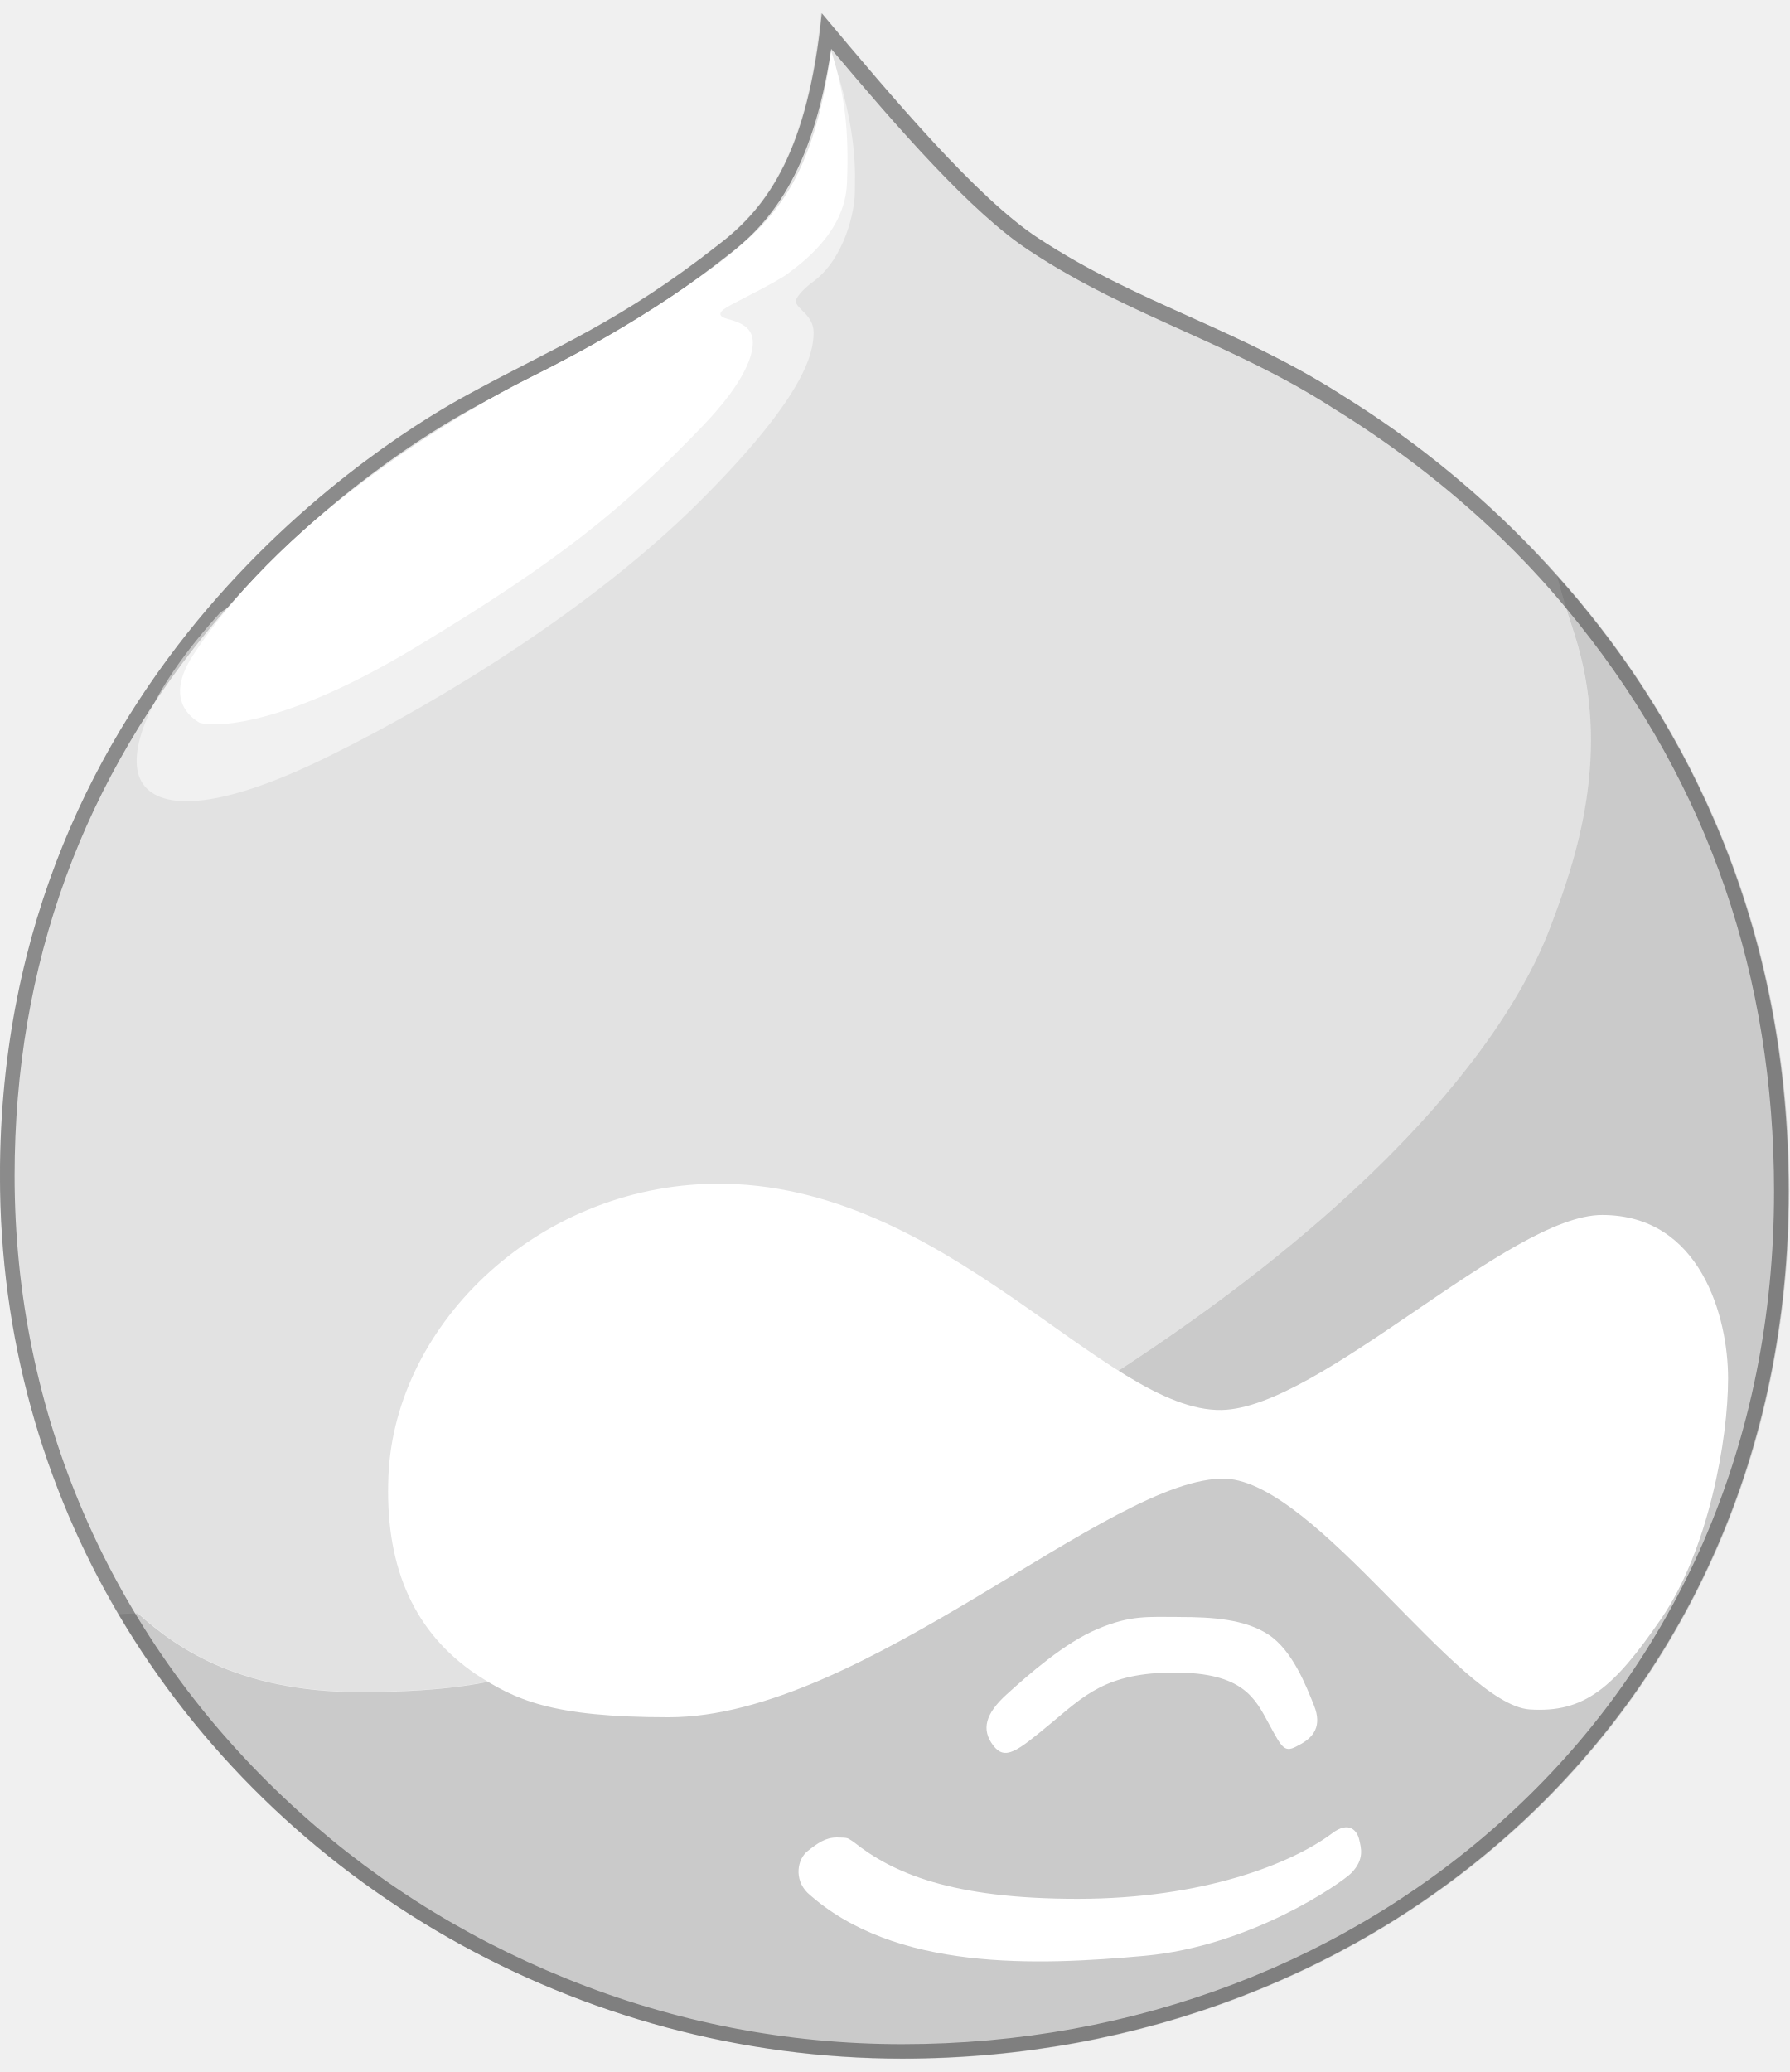
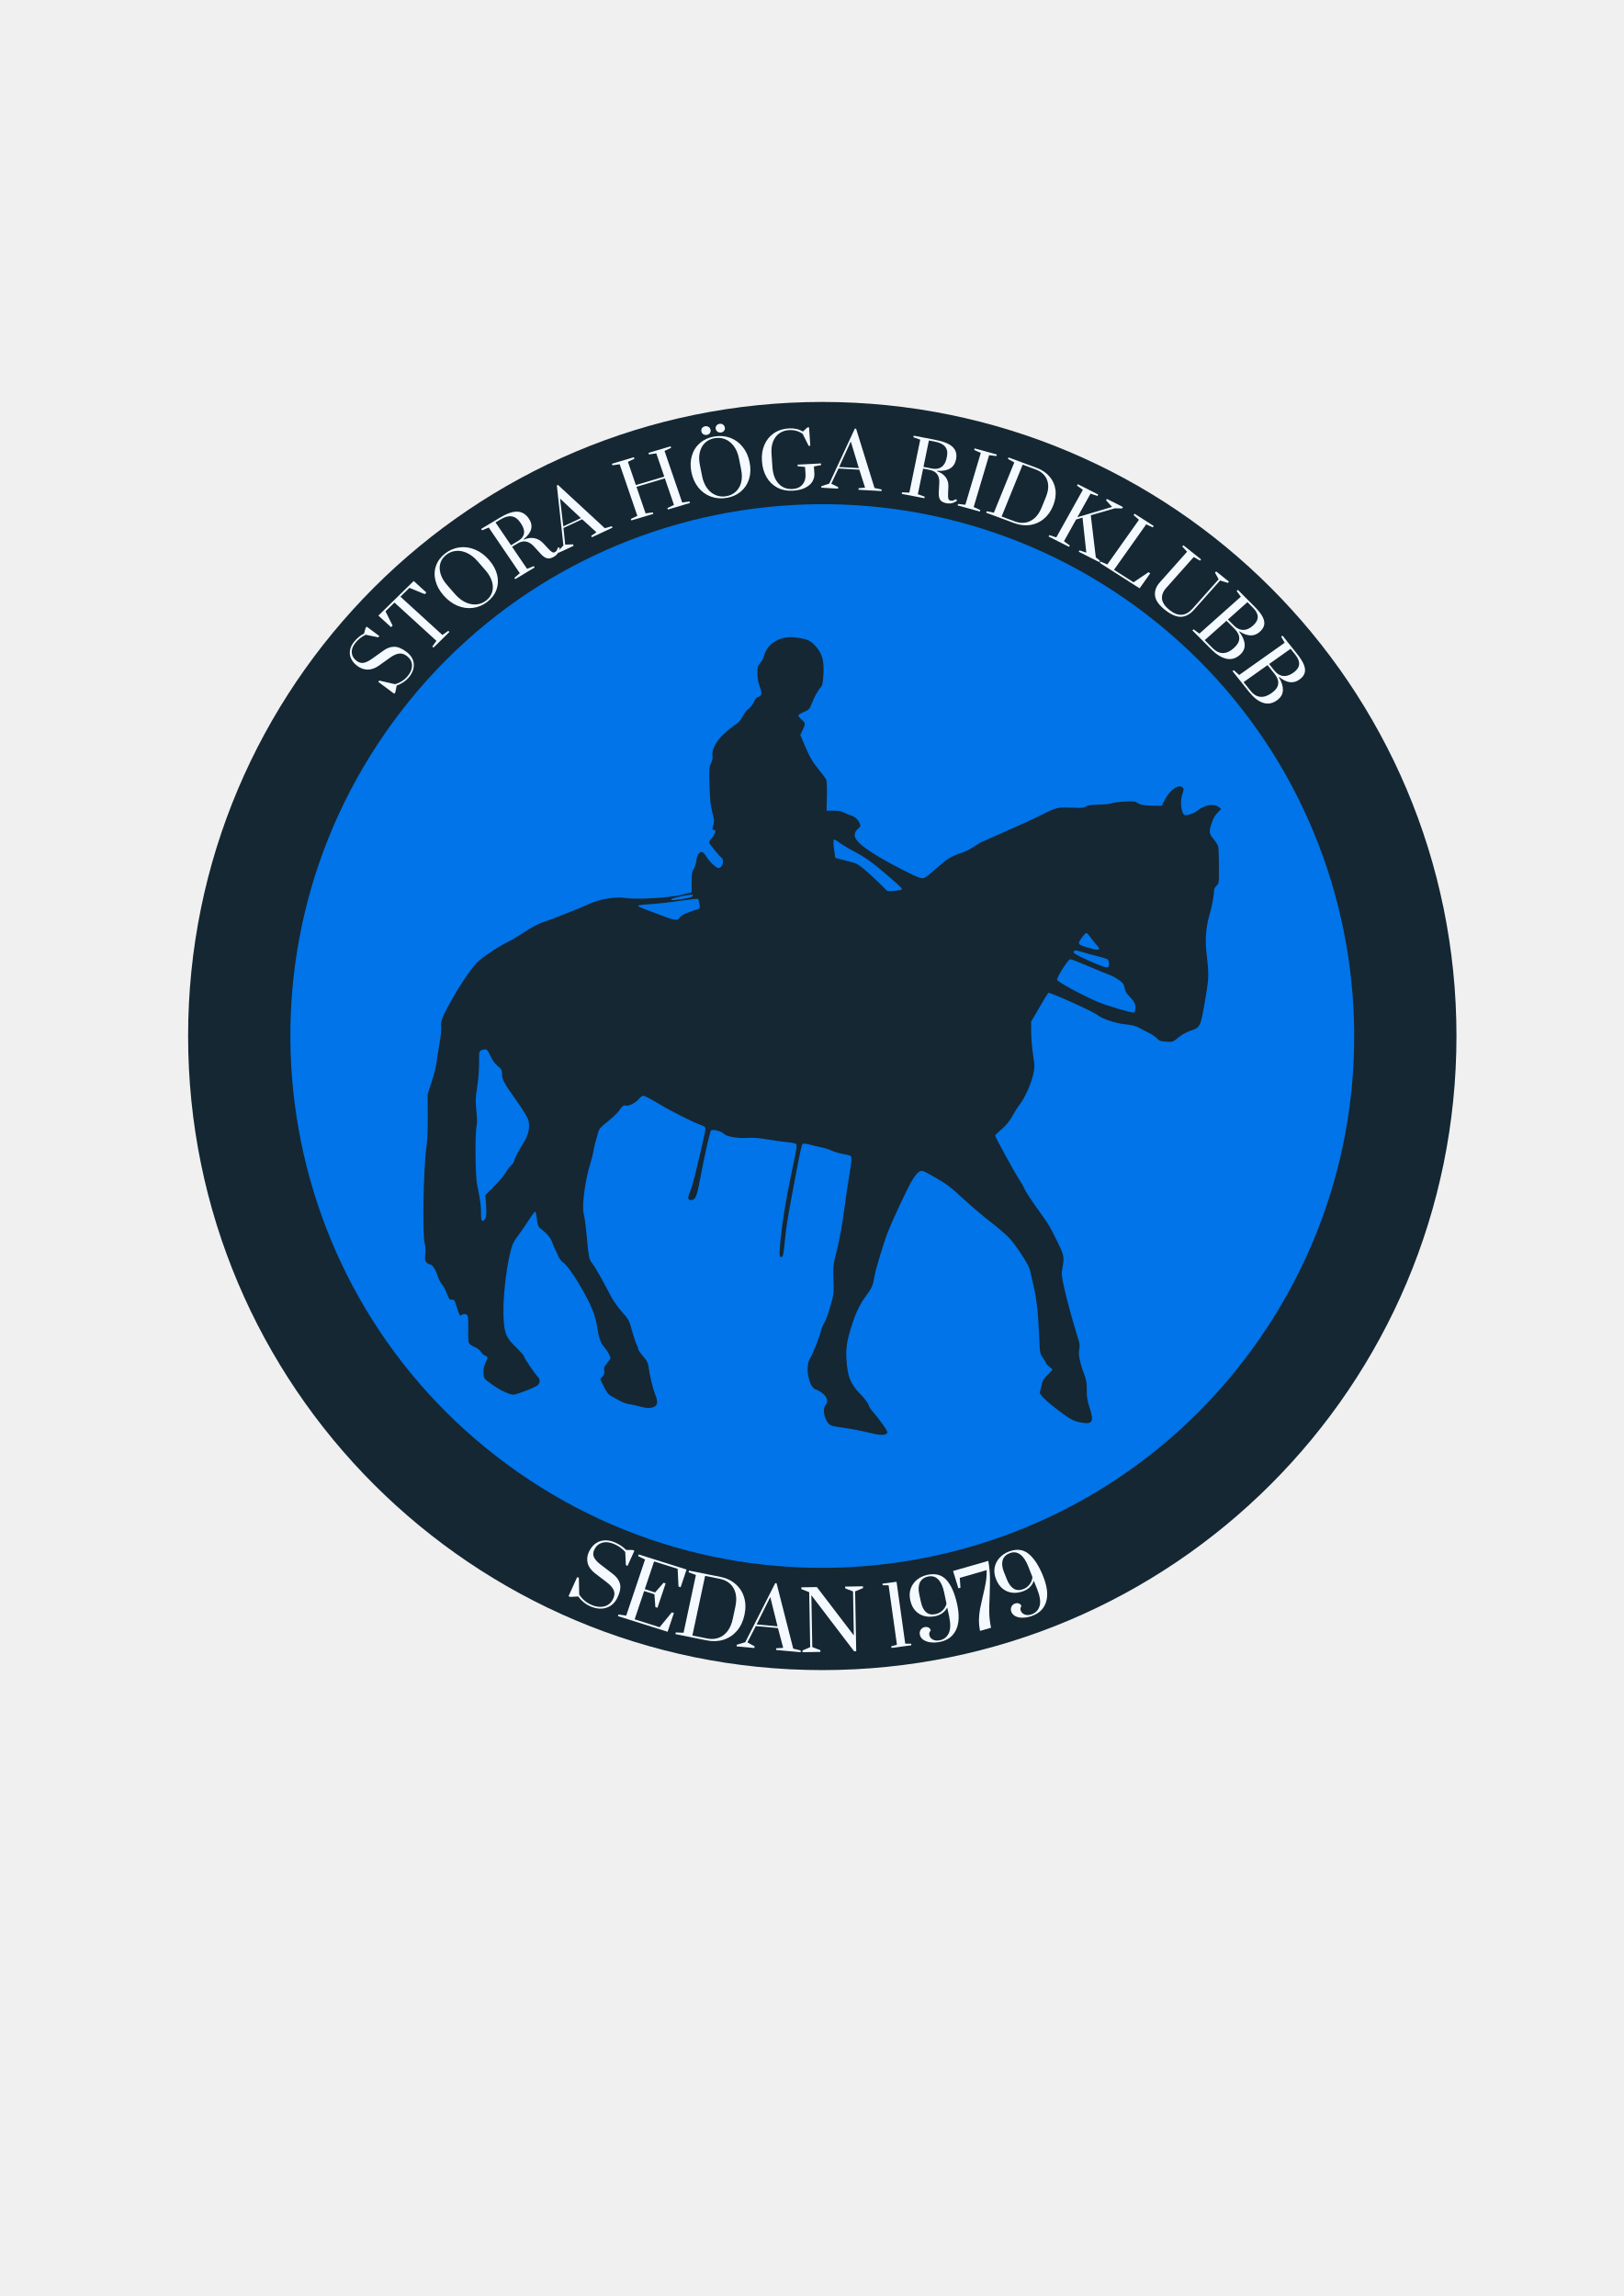
- <svg xmlns="http://www.w3.org/2000/svg" width="57" height="66" viewBox="471.5 467 57 66" enable-background="new 471.5 467 57 66">
-   <path opacity=".2" fill="#303030" d="M528.5 504.965c0 16.634-13.123 27.615-28.24 27.615-10.29 0-19.894-5.523-24.978-14.167l.605-.027c1.313 1.192 3.39 2.58 7.404 2.515 4.77-.064 5.645-.875 9.855-2.756 22.716-10.17 26.925-19.457 27.736-21.59s2.013-5.587.756-9.415c-.242-.737-.42-1.333-.54-1.808-3.018-3.372-6.017-5.225-6.92-5.784-.14-.093-.29-.177-.43-.26l.44.26c2.01 1.247 14.314 8.782 14.314 25.417z" />
-   <path fill="#fff" d="M509.09 518.507c1.006 0 2.077.065 2.83.568.756.503 1.193 1.63 1.445 2.263.25.634 0 1.006-.503 1.258-.438.25-.503.12-.94-.69-.44-.81-.82-1.63-3.01-1.63s-2.887.755-3.948 1.63c-1.062.876-1.443 1.193-1.825.69s-.253-1.006.437-1.63 1.825-1.63 2.888-2.077c1.06-.45 1.62-.383 2.625-.383zm-10.413 7.152c1.257 1.005 3.14 1.825 7.153 1.825 4.015 0 6.836-1.137 8.094-2.077.568-.438.82-.065.875.187.056.25.186.624-.252 1.07-.316.317-3.194 2.33-6.594 2.636-3.4.31-7.964.504-10.73-2.01-.438-.44-.316-1.07 0-1.323.317-.25.568-.438.94-.438.374.008.317.008.513.13z" />
-   <path opacity=".2" fill="#aaa" d="M520.89 496.545c-.81 2.133-5.02 11.42-27.735 21.59-4.21 1.88-5.085 2.69-9.854 2.756-4.013.066-6.09-1.32-7.403-2.514l-.605.028h-.01c-2.393-4.042-3.78-8.783-3.78-13.952 0-7.852 2.97-13.654 6.287-17.687.11-.13.213-.26.325-.382 2.683-3.148 5.55-5.17 7.218-6.203.038-.028.075-.047.112-.065.42-.25.754-.447.987-.568 2.757-1.51 4.77-2.263 7.963-4.77.12-.092.242-.186.354-.288l.008-.01c.875-.754 1.64-1.76 2.18-3.4v-.008c.325-.97.567-2.16.716-3.65l.02.018c2.253 2.69 4.954 5.886 6.89 7.144.69.447 1.38.848 2.068 1.202l.3.15c2.243 1.126 4.507 1.945 6.807 3.333l.428.26c.903.56 3.902 2.412 6.92 5.784.12.475.298 1.07.54 1.807 1.274 3.837.073 7.292-.737 9.425z" />
-   <path opacity=".5" fill="#333" d="M514.176 479.538c-3.26-2.077-6.464-2.887-9.603-4.955-1.938-1.267-4.64-4.47-6.893-7.162-.438 4.332-1.686 6.148-3.26 7.35-3.195 2.515-5.207 3.26-7.963 4.77-2.338 1.256-14.958 8.726-14.958 24.913 0 5.17 1.387 9.91 3.77 13.96 5.077 8.635 14.68 14.158 24.97 14.158 15.126 0 28.24-10.98 28.24-27.614 0-9.127-3.707-15.526-7.386-19.633-3.016-3.382-6.015-5.217-6.918-5.785zm7.627 7.34c4.117 5.15 6.213 11.23 6.213 18.077 0 3.968-.755 7.712-2.245 11.148-1.414 3.25-3.444 6.13-6.053 8.56-5.15 4.806-12.062 7.45-19.475 7.45-3.67 0-7.265-.698-10.692-2.086-3.372-1.36-6.398-3.297-9.016-5.774-5.532-5.225-8.57-12.257-8.57-19.8 0-6.716 2.18-12.695 6.483-17.753 3.288-3.865 6.836-6.007 8.196-6.743.67-.363 1.285-.69 1.89-.997 1.892-.97 3.68-1.89 6.14-3.818 1.312-.997 2.71-2.58 3.305-6.585 2.077 2.468 4.48 5.234 6.314 6.426 1.63 1.08 3.307 1.835 4.918 2.562 1.527.69 3.11 1.406 4.676 2.403l.056.037c4.62 2.84 7.06 5.896 7.86 6.892z" />
-   <path opacity=".5" fill="#fff" d="M497.98 468.678c.874 2.58.753 3.893.753 4.452 0 .56-.307 2.077-1.313 2.832-.438.317-.568.568-.568.624 0 .25.568.438.568 1.006 0 .69-.317 2.077-3.642 5.393-3.325 3.316-8.103 6.278-11.8 8.103-3.698 1.826-5.468 1.686-5.97.81s.185-2.83 2.514-5.392l9.667-6.278 9.164-6.398.503-2.44" />
-   <path fill="#fff" d="M497.98 468.613c-.57 4.145-1.826 5.393-3.512 6.715-2.83 2.133-5.588 3.446-6.212 3.763-1.63.82-7.535 4.08-10.608 8.784-.94 1.444 0 2.012.186 2.133.187.12 2.33.372 6.9-2.385 4.574-2.757 6.595-4.387 9.175-7.078 1.377-1.444 1.573-2.263 1.573-2.636 0-.438-.316-.624-.82-.754-.25-.065-.316-.187 0-.373.317-.186 1.622-.82 1.938-1.07.318-.25 1.827-1.257 1.882-2.887.065-1.63-.056-2.766-.503-4.21zm-14.112 45.628c.065-4.898 4.648-9.472 10.422-9.536 7.348-.065 12.424 7.283 16.13 7.208 3.14-.064 9.166-6.212 12.118-6.212 3.14 0 4.014 3.26 4.014 5.206 0 1.938-.623 5.458-2.133 7.656-1.51 2.198-2.44 3.008-4.2 2.888-2.264-.187-6.78-7.21-9.67-7.35-3.64-.12-11.547 7.6-17.75 7.6-3.763 0-4.9-.567-6.147-1.378-1.92-1.312-2.85-3.315-2.785-6.08z" />
+ <svg xmlns="http://www.w3.org/2000/svg" width="210mm" height="297mm" viewBox="0 0 210 297" version="1.1" id="svg7406">
+   <defs id="defs7403" />
+   <g id="layer1">
+     <circle style="fill:#142733;fill-opacity:1;stroke-width:0.4" id="circle4728" cx="106.35" cy="134.015" r="82.021" />
+     <path id="path1930" style="fill:#0074e8;stroke-width:0.336" d="M 50.882,93.325 A 68.792,68.792 0 0 1 147.04,78.548 68.792,68.792 0 0 1 161.817,174.705 68.792,68.792 0 0 1 65.66,189.483 68.792,68.792 0 0 1 50.882,93.325 Z" />
+     <g aria-label="STORA HÖGA RIDKLUBB" transform="matrix(0.9983088,-0.0091281,0.01962548,0.9438999,-2.074587,2.606887)" id="text4786" style="font-size:10.175px;font-family:Prata;-inkscape-font-specification:Prata;fill:#f4faff;stroke-width:0.265">
+       <path d="m 53.264,90.581 q -0.596,0.735 -1.592,1.106 l -0.205,0.947 -0.141,0.174 -2.031,-1.647 0.141,-0.174 2.021,0.512 q 0.998,-0.278 1.684,-1.123 0.564,-0.695 0.566,-1.441 3.13e-4,-0.76 -0.663,-1.298 -0.482,-0.391 -0.996,-0.323 -0.522,0.062 -1.22,0.583 l -1.404,1.036 q -0.739,0.54 -1.456,0.535 -0.725,-0.011 -1.325,-0.498 -0.545,-0.442 -0.791,-0.995 -0.247,-0.567 -0.137,-1.172 0.103,-0.611 0.57,-1.188 0.583,-0.719 1.29,-1.089 l 0.223,-0.776 0.141,-0.174 1.612,1.307 -0.141,0.174 -1.615,-0.367 q -0.765,0.362 -1.329,1.057 -0.558,0.688 -0.522,1.371 0.027,0.677 0.604,1.145 0.427,0.346 0.896,0.268 0.476,-0.086 1.06,-0.516 l 1.519,-1.113 q 0.731,-0.547 1.427,-0.532 0.694,-1.22e-4 1.556,0.698 0.877,0.711 0.933,1.66 0.062,0.941 -0.675,1.85 z" id="path8241" />
+       <path d="m 56.538,86.535 -0.152,-0.151 0.551,-0.772 -5.335,-5.299 -1.183,1.191 0.884,1.968 -0.208,0.209 -1.61,-1.599 4.668,-4.7 1.61,1.599 -0.215,0.217 -1.967,-0.878 -1.19,1.198 5.335,5.299 0.768,-0.557 0.152,0.151 z" id="path8243" />
+       <path d="m 63.633,80.331 q -0.867,0.691 -1.888,0.815 -1.02,0.123 -2.005,-0.328 -0.991,-0.46 -1.77,-1.438 -0.78,-0.979 -1,-2.039 -0.227,-1.068 0.122,-2.035 0.348,-0.967 1.216,-1.658 0.867,-0.691 1.888,-0.815 1.02,-0.123 2.011,0.336 0.984,0.452 1.764,1.431 0.78,0.979 1.006,2.047 0.22,1.06 -0.128,2.027 -0.348,0.967 -1.216,1.658 z m -0.146,-0.183 q 0.573,-0.456 0.786,-1.12 0.221,-0.67 0.027,-1.452 -0.2,-0.79 -0.828,-1.578 l -0.976,-1.226 q -0.628,-0.788 -1.347,-1.152 -0.725,-0.372 -1.428,-0.306 -0.695,0.059 -1.267,0.515 -0.581,0.463 -0.794,1.127 -0.213,0.664 -0.012,1.454 0.194,0.782 0.822,1.57 l 0.976,1.226 q 0.628,0.788 1.353,1.16 0.719,0.364 1.414,0.305 0.695,-0.059 1.275,-0.522 z" id="path8245" />
+       <path d="m 72.393,74.228 q -0.484,0.3 -0.871,0.216 -0.387,-0.084 -0.821,-0.592 l -0.882,-1.057 q -0.451,-0.535 -0.974,-0.665 -0.52,-0.145 -1.186,0.268 l -0.675,0.418 1.885,3.045 0.876,-0.363 0.112,0.182 -2.543,1.575 -0.112,-0.182 0.716,-0.622 -3.899,-6.298 -0.871,0.372 -0.118,-0.19 2.422,-1.5 q 1.41,-0.873 2.315,-0.823 0.905,0.05 1.462,0.95 0.921,1.488 -0.734,2.836 l 0.032,0.052 q 0.725,-0.317 1.359,-0.183 0.642,0.129 1.137,0.696 l 0.573,0.674 q 0.369,0.442 0.563,0.561 0.202,0.114 0.393,-0.004 0.13,-0.08 0.229,-0.249 0.094,-0.178 0.143,-0.388 l 0.243,0.065 q -0.074,0.441 -0.267,0.728 -0.193,0.287 -0.505,0.48 z m -4.57,-2.221 q 0.632,-0.391 0.742,-0.986 0.114,-0.609 -0.352,-1.362 L 68.1,69.478 Q 67.211,68.042 65.585,69.049 l -0.675,0.418 1.944,3.14 z" id="path8247" />
+       <path d="m 73.007,73.696 -0.092,-0.193 0.723,-0.798 -0.686,-8.235 0.147,-0.07 5.952,5.993 0.91,-0.267 0.092,0.193 -2.698,1.293 -0.092,-0.193 0.695,-0.48 -1.822,-1.801 -2.441,1.17 0.18,2.283 1.002,-0.029 0.092,0.193 z m 0.67,-3.616 2.303,-1.104 -2.649,-2.702 z" id="path8249" />
+       <path d="m 82.509,69.356 -0.062,-0.204 0.851,-0.418 -2.15,-7.088 -0.937,0.135 -0.065,-0.214 2.863,-0.868 0.065,0.214 -0.854,0.408 0.969,3.194 3.7,-1.122 -0.969,-3.194 -0.947,0.138 -0.065,-0.214 2.882,-0.874 0.065,0.214 -0.864,0.411 2.15,7.088 0.95,-0.129 0.062,0.204 -2.882,0.874 -0.062,-0.204 0.861,-0.421 -1.108,-3.651 -3.7,1.122 1.108,3.651 0.94,-0.126 0.062,0.204 z" id="path8251" />
+       <path d="m 94.912,66.388 q -1.094,0.185 -2.046,-0.201 -0.953,-0.386 -1.595,-1.258 -0.644,-0.882 -0.853,-2.116 -0.209,-1.234 0.112,-2.268 0.319,-1.045 1.092,-1.722 0.773,-0.678 1.866,-0.862 1.094,-0.185 2.046,0.201 0.953,0.386 1.597,1.268 0.643,0.872 0.851,2.106 0.209,1.234 -0.11,2.278 -0.32,1.034 -1.093,1.712 -0.773,0.678 -1.866,0.862 z m -0.039,-0.231 q 0.722,-0.122 1.23,-0.6 0.517,-0.48 0.726,-1.258 0.207,-0.788 0.039,-1.782 l -0.261,-1.545 q -0.168,-0.993 -0.621,-1.66 -0.455,-0.676 -1.101,-0.959 -0.636,-0.285 -1.359,-0.162 -0.732,0.124 -1.24,0.602 -0.507,0.478 -0.715,1.266 -0.209,0.778 -0.041,1.771 l 0.261,1.545 q 0.168,0.993 0.623,1.67 0.453,0.666 1.089,0.951 0.636,0.285 1.369,0.161 z m -2.353,-8.425 q -0.251,0.042 -0.46,-0.098 -0.199,-0.142 -0.242,-0.393 -0.042,-0.251 0.099,-0.45 0.152,-0.201 0.403,-0.243 0.251,-0.042 0.45,0.099 0.199,0.142 0.242,0.393 0.042,0.251 -0.099,0.45 -0.142,0.199 -0.393,0.242 z m 1.866,-0.315 q -0.251,0.042 -0.46,-0.098 -0.199,-0.142 -0.242,-0.393 -0.042,-0.251 0.099,-0.45 0.152,-0.201 0.403,-0.243 0.251,-0.042 0.44,0.101 0.199,0.142 0.242,0.393 0.042,0.251 -0.099,0.45 -0.132,0.198 -0.382,0.24 z" id="path8253" />
+       <path d="m 103.452,65.486 q -1.108,0.049 -1.965,-0.453 -0.857,-0.502 -1.358,-1.447 -0.49,-0.946 -0.546,-2.206 -0.056,-1.26 0.379,-2.247 0.435,-0.987 1.265,-1.563 0.84,-0.577 1.948,-0.626 1.047,-0.046 1.792,0.45 l 0.597,-0.556 0.213,-0.009 0.112,2.521 -0.213,0.009 -0.745,-1.647 q -0.759,-0.577 -1.745,-0.534 -0.712,0.032 -1.265,0.423 -0.543,0.391 -0.837,1.106 -0.284,0.715 -0.241,1.681 l 0.082,1.86 q 0.043,0.966 0.369,1.654 0.336,0.688 0.881,1.041 0.555,0.342 1.266,0.311 0.874,-0.039 1.328,-0.599 0.464,-0.56 0.424,-1.465 l -0.042,-0.945 -0.952,-0.1 -0.01,-0.224 3.039,-0.135 0.01,0.224 -0.939,0.184 0.042,0.945 q 0.026,0.579 -0.267,1.102 -0.293,0.512 -0.95,0.857 -0.657,0.345 -1.673,0.39 z" id="path8255" />
+       <path d="m 107.202,65.111 0.015,-0.213 1.023,-0.338 3.464,-7.503 0.162,0.011 2.224,8.149 0.923,0.217 -0.015,0.213 -2.984,-0.205 0.015,-0.213 0.841,-0.075 -0.697,-2.465 -2.7,-0.186 -0.969,2.075 0.886,0.469 -0.015,0.213 z m 2.366,-2.815 2.548,0.175 -0.972,-3.657 z" id="path8257" />
+       <path d="m 123.36,67.394 q -0.557,-0.12 -0.778,-0.448 -0.221,-0.328 -0.182,-0.996 l 0.097,-1.374 q 0.046,-0.698 -0.241,-1.155 -0.275,-0.465 -1.041,-0.629 l -0.776,-0.166 -0.751,3.502 0.883,0.346 -0.045,0.209 -2.925,-0.627 0.045,-0.209 0.947,0.047 1.554,-7.242 -0.885,-0.336 0.047,-0.219 2.786,0.598 q 1.622,0.348 2.239,1.011 0.617,0.663 0.395,1.698 -0.367,1.711 -2.494,1.536 l -0.013,0.06 q 0.743,0.274 1.106,0.81 0.374,0.538 0.337,1.29 l -0.054,0.883 q -0.04,0.574 0.017,0.794 0.067,0.222 0.286,0.269 0.149,0.032 0.338,-0.021 0.19,-0.063 0.372,-0.18 l 0.131,0.215 q -0.359,0.266 -0.697,0.34 -0.338,0.073 -0.696,-0.004 z m -1.756,-4.768 q 0.726,0.156 1.218,-0.197 0.504,-0.36 0.69,-1.226 l 0.045,-0.209 q 0.354,-1.651 -1.516,-2.053 l -0.776,-0.166 -0.775,3.611 z" id="path8259" />
+       <path d="m 124.81,67.711 0.062,-0.205 0.94,0.124 2.141,-7.091 -0.855,-0.407 0.065,-0.214 2.864,0.865 -0.065,0.214 -0.937,-0.134 -2.141,7.091 0.852,0.417 -0.062,0.205 z" id="path8261" />
+       <path d="m 128.562,68.544 0.925,0.21 2.78,-6.866 -0.814,-0.483 0.084,-0.207 3.612,1.463 q 1.037,0.42 1.648,1.216 0.624,0.791 0.729,1.832 0.109,1.032 -0.349,2.164 -0.458,1.132 -1.259,1.807 -0.796,0.665 -1.798,0.809 -0.998,0.134 -2.026,-0.283 l -3.612,-1.463 z m 3.623,1.434 q 0.688,0.279 1.346,0.172 0.667,-0.103 1.225,-0.613 0.561,-0.519 0.928,-1.424 l 0.588,-1.452 q 0.367,-0.905 0.321,-1.659 -0.046,-0.754 -0.454,-1.292 -0.398,-0.535 -1.087,-0.813 l -1.707,-0.691 -2.868,7.082 z" id="path8263" />
+       <path d="m 136.508,72.083 0.103,-0.187 0.894,0.318 3.571,-6.49 -0.751,-0.576 0.108,-0.196 2.621,1.442 -0.108,0.196 -0.889,-0.326 -1.766,3.209 4.526,-1.366 -0.766,-0.909 0.108,-0.196 2.059,1.133 -0.108,0.196 -0.937,-0.028 -3.142,0.919 0.538,5.777 0.533,0.467 -0.103,0.187 -2.63,-1.447 0.103,-0.187 0.88,0.322 -0.398,-4.806 -0.834,0.25 -1.633,2.969 0.747,0.585 -0.103,0.187 z" id="path8265" />
+       <path d="m 143.061,75.757 0.122,-0.176 0.856,0.408 4.223,-6.085 -0.688,-0.651 0.128,-0.184 2.458,1.706 -0.128,0.184 -0.85,-0.417 -4.293,6.186 2.499,1.735 1.962,-1.363 0.226,0.157 -1.415,2.04 z" id="path8267" />
+       <path d="m 151.353,82.251 q -1.129,-0.981 -1.218,-1.934 -0.082,-0.961 0.638,-1.79 l 3.635,-4.187 -0.613,-0.721 0.147,-0.169 2.259,1.961 -0.147,0.169 -0.8,-0.506 -3.635,4.187 q -0.654,0.753 -0.585,1.527 0.076,0.766 0.936,1.514 1.629,1.414 2.983,-0.145 l 3.469,-3.995 -0.454,-0.92 0.147,-0.169 1.636,1.421 -0.147,0.169 -0.998,-0.341 -3.469,3.995 q -0.8,0.922 -1.715,0.936 -0.908,0.006 -2.068,-1.001 z" id="path8269" />
+       <path d="m 155.04,84.987 0.744,0.588 5.465,-5 -0.527,-0.787 0.165,-0.151 2.095,2.29 q 0.742,0.811 1.031,1.429 0.289,0.618 0.181,1.117 -0.101,0.492 -0.597,0.946 -1.081,0.989 -2.631,-0.103 l -0.037,0.034 q 0.65,0.936 0.686,1.745 0.043,0.816 -0.64,1.441 -0.826,0.755 -1.78,0.511 -0.947,-0.237 -1.888,-1.265 l -2.424,-2.65 z m 5.235,-0.473 q 0.549,0.601 1.183,0.614 0.633,0.014 1.256,-0.556 l 0.045,-0.041 q 1.231,-1.126 0.036,-2.433 l -0.707,-0.773 -2.575,2.356 z m -2.788,3.102 q 0.584,0.638 1.274,0.654 0.698,0.009 1.389,-0.622 l 0.083,-0.076 q 0.683,-0.625 0.698,-1.287 0.022,-0.654 -0.569,-1.3 l -1.037,-1.134 -2.875,2.63 z" id="path8271" />
+       <path d="m 160.142,90.633 0.675,0.666 5.985,-4.364 -0.436,-0.84 0.181,-0.132 1.828,2.508 q 0.647,0.888 0.867,1.534 0.219,0.646 0.056,1.13 -0.155,0.478 -0.698,0.874 -1.184,0.863 -2.604,-0.393 l -0.041,0.03 q 0.542,1.003 0.488,1.81 -0.048,0.815 -0.796,1.361 -0.904,0.659 -1.826,0.311 -0.915,-0.34 -1.736,-1.466 l -2.116,-2.902 z m 5.255,0.11 q 0.48,0.658 1.107,0.742 0.628,0.084 1.31,-0.414 l 0.049,-0.036 q 1.348,-0.983 0.305,-2.414 l -0.617,-0.847 -2.82,2.056 z m -3.115,2.774 q 0.509,0.699 1.194,0.792 0.693,0.087 1.449,-0.465 l 0.09,-0.066 q 0.748,-0.545 0.836,-1.202 0.094,-0.648 -0.421,-1.355 l -0.905,-1.241 -3.149,2.296 z" id="path8273" />
+     </g>
+     <path style="fill:#142733;fill-opacity:1;stroke-width:0.138" d="m 113.332,185.538 c -0.157,-0.032 -0.897,-0.201 -1.644,-0.375 -0.747,-0.174 -1.905,-0.386 -2.574,-0.471 -0.668,-0.085 -1.381,-0.213 -1.583,-0.285 -0.755,-0.268 -1.273,-1.992 -0.78,-2.601 0.388,-0.48 0.272,-1.036 -0.317,-1.526 -0.295,-0.245 -0.697,-0.485 -0.894,-0.532 -0.936,-0.226 -1.453,-2.951 -0.766,-4.039 0.349,-0.552 1.272,-2.894 1.418,-3.597 0.054,-0.258 0.245,-0.709 0.425,-1.004 0.18,-0.294 0.532,-1.258 0.783,-2.141 0.43,-1.516 0.452,-1.707 0.391,-3.412 -0.058,-1.64 -0.027,-1.953 0.34,-3.393 0.455,-1.788 0.868,-4.111 1.206,-6.777 0.126,-0.994 0.353,-2.49 0.504,-3.325 0.151,-0.835 0.275,-1.752 0.275,-2.038 0,-0.564 0.092,-0.51 -1.335,-0.794 -0.38,-0.076 -0.938,-0.256 -1.239,-0.399 -0.301,-0.144 -0.859,-0.322 -1.239,-0.397 -0.38,-0.075 -1.063,-0.237 -1.518,-0.36 -0.579,-0.157 -0.872,-0.182 -0.977,-0.084 -0.143,0.133 -0.293,0.816 -0.981,4.454 -0.894,4.725 -1.147,6.25 -1.287,7.761 -0.193,2.091 -0.261,2.409 -0.515,2.409 -0.25,0 -0.26,-0.474 -0.048,-2.476 0.262,-2.479 0.678,-5.012 1.335,-8.128 0.862,-4.089 0.848,-3.971 0.468,-4.103 -0.173,-0.06 -0.757,-0.15 -1.299,-0.2 -0.542,-0.05 -1.604,-0.202 -2.359,-0.337 -0.867,-0.155 -1.721,-0.221 -2.314,-0.181 -1.4,0.096 -2.829,-0.147 -3.226,-0.548 -0.337,-0.34 -1.415,-0.606 -1.625,-0.4 -0.138,0.135 -0.829,3.192 -1.342,5.936 -0.476,2.546 -0.645,2.997 -1.137,3.052 -0.524,0.058 -0.59,-0.206 -0.251,-1.011 0.157,-0.372 0.453,-1.36 0.658,-2.195 0.717,-2.919 1.359,-5.766 1.359,-6.029 0,-0.178 -0.152,-0.314 -0.465,-0.417 -0.981,-0.321 -3.969,-1.819 -5.599,-2.807 -0.936,-0.568 -1.819,-1.032 -1.962,-1.032 -0.143,0 -0.406,0.187 -0.586,0.415 -0.38,0.483 -1.307,0.968 -1.657,0.866 -0.312,-0.091 -0.442,0.004 -0.935,0.685 -0.223,0.308 -0.883,0.934 -1.465,1.39 -0.857,0.672 -1.088,0.934 -1.21,1.38 -0.083,0.303 -0.237,0.851 -0.342,1.219 -0.105,0.368 -0.233,0.94 -0.284,1.271 -0.051,0.331 -0.217,0.994 -0.369,1.473 -0.708,2.238 -1.151,5.61 -0.869,6.611 0.085,0.301 0.221,1.24 0.303,2.086 0.36,3.745 0.355,3.719 0.816,4.32 0.395,0.515 1.122,1.798 2.443,4.311 0.271,0.515 0.898,1.393 1.394,1.95 0.847,0.951 0.925,1.098 1.277,2.397 0.206,0.761 0.468,1.552 0.581,1.757 0.113,0.205 0.206,0.475 0.206,0.6 0,0.125 0.286,0.552 0.636,0.95 0.488,0.555 0.655,0.869 0.718,1.352 0.151,1.162 0.532,2.764 0.85,3.573 0.435,1.108 0.332,1.565 -0.391,1.732 -0.415,0.096 -0.772,0.068 -1.5,-0.12 -0.526,-0.135 -1.22,-0.286 -1.543,-0.336 -0.323,-0.05 -0.89,-0.267 -1.26,-0.483 -0.37,-0.216 -0.846,-0.48 -1.058,-0.587 -0.252,-0.128 -0.55,-0.527 -0.867,-1.162 l -0.482,-0.967 0.306,-0.364 c 0.226,-0.268 0.284,-0.474 0.222,-0.782 -0.067,-0.334 0.004,-0.521 0.355,-0.934 0.241,-0.284 0.439,-0.571 0.439,-0.637 0,-0.269 -0.411,-1.009 -0.8,-1.441 -0.466,-0.517 -0.718,-1.241 -0.912,-2.617 -0.072,-0.515 -0.287,-1.358 -0.477,-1.873 -0.775,-2.105 -3.092,-5.912 -3.943,-6.479 -0.227,-0.151 -0.514,-0.547 -0.659,-0.909 -0.141,-0.352 -0.303,-0.701 -0.36,-0.775 -0.057,-0.074 -0.216,-0.454 -0.352,-0.845 -0.228,-0.655 -0.666,-1.172 -1.621,-1.917 -0.208,-0.162 -0.308,-0.468 -0.383,-1.171 -0.056,-0.523 -0.158,-0.952 -0.227,-0.952 -0.069,0 -0.419,0.467 -0.778,1.037 -0.359,0.57 -0.991,1.489 -1.403,2.041 -0.652,0.872 -0.792,1.179 -1.067,2.342 -0.535,2.258 -0.925,5.908 -0.851,7.962 0.084,2.352 0.298,2.892 1.672,4.218 0.554,0.535 1.008,1.064 1.008,1.176 0,0.189 1.349,2.171 1.801,2.646 0.323,0.34 0.247,0.867 -0.163,1.118 -0.575,0.352 -2.669,1.146 -3.024,1.146 -0.537,0 -1.774,-0.596 -2.832,-1.363 -0.99,-0.718 -1.001,-0.734 -1.044,-1.42 -0.03,-0.48 0.047,-0.885 0.25,-1.314 0.368,-0.778 0.368,-0.78 -0.066,-0.965 -0.198,-0.084 -0.434,-0.307 -0.525,-0.494 -0.095,-0.195 -0.424,-0.448 -0.772,-0.592 -0.333,-0.138 -0.675,-0.372 -0.76,-0.519 -0.093,-0.163 -0.132,-0.864 -0.1,-1.786 0.029,-0.835 -0.006,-1.623 -0.079,-1.752 -0.15,-0.267 -0.557,-0.308 -0.801,-0.08 -0.187,0.175 -0.28,2e-5 -0.672,-1.265 -0.202,-0.652 -0.288,-0.77 -0.535,-0.736 -0.325,0.044 -0.406,-0.062 -0.76,-1.002 -0.133,-0.353 -0.387,-0.804 -0.565,-1.004 -0.178,-0.2 -0.428,-0.699 -0.555,-1.111 -0.244,-0.791 -0.707,-1.46 -1.011,-1.46 -0.1,0 -0.292,-0.114 -0.427,-0.254 -0.2,-0.207 -0.228,-0.399 -0.151,-1.039 0.057,-0.475 0.028,-1.018 -0.075,-1.374 -0.315,-1.093 -0.162,-9.83 0.216,-12.388 0.123,-0.831 0.192,-2.403 0.181,-4.148 l -0.017,-2.81 0.513,-1.57 c 0.282,-0.863 0.556,-1.917 0.608,-2.342 0.053,-0.425 0.226,-1.525 0.385,-2.445 0.159,-0.92 0.274,-1.883 0.256,-2.141 -0.07,-0.989 0.019,-1.256 1.06,-3.176 1.153,-2.126 2.718,-4.47 3.586,-5.369 0.607,-0.629 2.804,-2.094 3.957,-2.638 0.42,-0.199 1.279,-0.708 1.908,-1.131 1.206,-0.813 2.198,-1.319 3.146,-1.605 0.644,-0.195 4.243,-1.634 5.626,-2.25 1.313,-0.585 3.385,-0.912 4.515,-0.712 1.319,0.233 5.641,-0.007 7.303,-0.407 l 1.287,-0.309 0.002,-1.338 c 0.002,-1.054 0.056,-1.413 0.255,-1.689 0.139,-0.193 0.292,-0.664 0.34,-1.047 0.099,-0.782 0.43,-1.271 0.775,-1.147 0.125,0.045 0.376,0.334 0.56,0.644 0.342,0.577 1.233,1.417 1.513,1.427 0.518,0.018 0.831,-1.01 0.407,-1.339 -0.264,-0.205 -1.485,-1.691 -1.58,-1.923 -0.037,-0.089 0.129,-0.392 0.368,-0.673 0.476,-0.56 0.566,-1.01 0.203,-1.01 -0.174,0 -0.206,-0.075 -0.131,-0.301 0.241,-0.726 0.236,-0.957 -0.037,-1.938 -0.212,-0.765 -0.31,-1.664 -0.37,-3.408 -0.073,-2.132 -0.054,-2.425 0.188,-2.932 0.162,-0.339 0.241,-0.728 0.199,-0.977 -0.131,-0.766 0.468,-1.926 1.474,-2.852 0.498,-0.458 1.166,-0.995 1.486,-1.193 0.394,-0.244 0.697,-0.589 0.941,-1.071 0.198,-0.391 0.542,-0.832 0.765,-0.981 0.223,-0.149 0.524,-0.539 0.669,-0.867 0.17,-0.384 0.375,-0.622 0.577,-0.67 0.468,-0.11 0.529,-0.524 0.199,-1.35 -0.198,-0.495 -0.296,-1.057 -0.296,-1.698 0,-0.82 0.049,-1.007 0.336,-1.3 0.185,-0.188 0.419,-0.631 0.521,-0.984 0.273,-0.95 0.854,-1.612 1.788,-2.04 0.898,-0.411 1.611,-0.461 3.003,-0.209 0.987,0.179 1.389,0.417 2.036,1.206 0.72,0.877 0.95,1.819 0.85,3.473 -0.068,1.117 -0.139,1.448 -0.361,1.675 -0.334,0.342 -0.777,1.15 -1.174,2.143 -0.264,0.66 -0.366,0.765 -1.001,1.034 -0.389,0.165 -0.708,0.368 -0.708,0.451 0,0.084 0.193,0.325 0.429,0.536 0.511,0.458 0.516,0.517 0.127,1.342 l -0.302,0.64 0.684,1.612 c 0.515,1.213 0.903,1.88 1.57,2.698 0.487,0.598 0.962,1.22 1.056,1.384 0.115,0.202 0.156,0.911 0.126,2.199 l -0.044,1.902 h 0.929 c 0.62,0 1.048,0.073 1.287,0.219 0.197,0.121 0.591,0.288 0.876,0.373 0.573,0.17 0.969,0.517 1.206,1.059 0.138,0.314 0.109,0.398 -0.248,0.711 -0.296,0.259 -0.405,0.482 -0.405,0.826 0,0.877 1.965,2.292 6.225,4.481 1.025,0.527 2.059,0.994 2.297,1.039 0.494,0.092 0.577,0.039 2.433,-1.588 1.138,-0.997 1.553,-1.232 3.102,-1.761 0.379,-0.129 0.979,-0.443 1.334,-0.696 0.355,-0.254 0.882,-0.56 1.171,-0.681 0.289,-0.121 1.361,-0.595 2.384,-1.054 1.022,-0.459 2.341,-1.047 2.931,-1.307 0.59,-0.26 1.525,-0.7 2.077,-0.979 2.116,-1.068 2.273,-1.108 4.065,-1.034 1.345,0.056 1.66,0.031 1.868,-0.145 0.186,-0.157 0.615,-0.221 1.661,-0.247 0.776,-0.019 1.539,-0.098 1.696,-0.176 0.157,-0.077 0.892,-0.175 1.633,-0.218 1.218,-0.07 1.388,-0.051 1.771,0.205 0.346,0.231 0.666,0.289 1.743,0.315 l 1.319,0.032 0.41,-0.802 c 0.669,-1.309 1.844,-2.082 2.33,-1.534 0.121,0.136 0.107,0.325 -0.054,0.753 -0.359,0.953 -0.188,2.594 0.288,2.765 0.297,0.107 1.234,-0.21 1.641,-0.556 0.883,-0.749 2.102,-0.962 2.737,-0.478 l 0.338,0.257 -0.376,0.378 c -0.459,0.462 -0.654,0.807 -0.919,1.624 -0.303,0.934 -0.255,1.237 0.298,1.889 0.276,0.325 0.546,0.747 0.6,0.937 0.054,0.19 0.1,1.35 0.104,2.579 0.006,2.148 -0.006,2.244 -0.315,2.514 -0.177,0.154 -0.322,0.428 -0.322,0.607 0,0.601 -0.306,2.263 -0.578,3.142 -0.436,1.406 -0.594,3.215 -0.415,4.75 0.338,2.907 0.332,3.414 -0.069,5.777 -0.695,4.091 -0.671,4.038 -1.984,4.486 -0.513,0.175 -1.163,0.54 -1.58,0.886 -0.698,0.58 -0.722,0.588 -1.566,0.531 -0.726,-0.049 -0.911,-0.117 -1.21,-0.442 -0.194,-0.211 -0.651,-0.524 -1.015,-0.696 -0.364,-0.172 -0.937,-0.467 -1.273,-0.655 -0.446,-0.25 -0.928,-0.372 -1.787,-0.452 -1.218,-0.114 -3.03,-0.721 -3.607,-1.208 -0.508,-0.429 -6.211,-3.002 -6.353,-2.866 -0.072,0.07 -0.602,0.939 -1.177,1.933 l -1.045,1.807 0.014,1.405 c 0.007,0.773 0.119,2.086 0.248,2.917 0.209,1.347 0.212,1.614 0.028,2.442 -0.277,1.245 -1.08,3.053 -1.733,3.904 -0.293,0.381 -0.755,1.103 -1.027,1.604 -0.333,0.613 -0.771,1.145 -1.338,1.625 -0.464,0.393 -0.844,0.766 -0.844,0.828 0,0.19 2.579,4.896 3.11,5.675 0.273,0.401 0.58,0.947 0.68,1.214 0.101,0.267 0.849,1.417 1.664,2.555 1.57,2.195 1.566,2.187 2.687,4.473 0.769,1.569 0.823,1.873 0.562,3.196 -0.145,0.734 -0.121,1.011 0.221,2.558 0.363,1.643 1.213,4.739 1.81,6.595 0.208,0.645 0.242,0.972 0.145,1.377 -0.148,0.617 0.055,1.655 0.627,3.196 0.296,0.798 0.366,1.223 0.345,2.074 -0.021,0.838 0.06,1.337 0.371,2.297 0.587,1.812 0.38,2.175 -1.091,1.914 -0.961,-0.171 -1.425,-0.417 -2.937,-1.563 -1.692,-1.282 -2.528,-2.124 -2.405,-2.423 0.051,-0.124 0.154,-0.524 0.228,-0.889 0.126,-0.62 0.249,-0.798 1.189,-1.72 0.268,-0.263 0.266,-0.271 -0.18,-0.614 -0.249,-0.191 -0.451,-0.409 -0.451,-0.484 7.1e-4,-0.075 -0.175,-0.376 -0.391,-0.669 -0.377,-0.513 -0.396,-0.619 -0.49,-2.808 -0.139,-3.197 -0.325,-4.858 -0.735,-6.557 -0.196,-0.81 -0.396,-1.69 -0.445,-1.958 -0.125,-0.68 -1.859,-3.355 -2.787,-4.298 -0.426,-0.433 -1.488,-1.333 -2.359,-2.001 -0.872,-0.668 -2.454,-2.015 -3.515,-2.994 -1.604,-1.479 -2.215,-1.941 -3.613,-2.731 -1.661,-0.939 -1.688,-0.948 -2.073,-0.734 -0.228,0.127 -0.641,0.655 -0.995,1.273 -0.606,1.058 -2.447,4.991 -3.028,6.469 -0.536,1.364 -1.618,4.932 -1.749,5.769 -0.179,1.141 -0.345,1.543 -0.991,2.406 -0.824,1.101 -1.332,2.104 -1.832,3.619 -0.726,2.2 -0.894,3.175 -0.806,4.677 0.133,2.278 0.501,3.211 1.791,4.535 0.55,0.565 1.013,1.173 1.067,1.402 0.052,0.222 0.336,0.664 0.63,0.982 0.294,0.318 0.843,1.016 1.22,1.552 0.56,0.796 0.653,1.01 0.511,1.171 -0.166,0.188 -0.738,0.233 -1.355,0.107 z M 62.805,157.56 c 0.097,-0.232 0.12,-0.85 0.062,-1.667 l -0.092,-1.299 1.164,-1.172 c 0.64,-0.645 1.312,-1.445 1.493,-1.779 0.181,-0.333 0.497,-0.752 0.701,-0.931 0.204,-0.178 0.372,-0.427 0.372,-0.553 0,-0.227 0.6,-1.375 1.331,-2.547 0.508,-0.815 0.71,-1.835 0.52,-2.629 -0.096,-0.4 -0.613,-1.273 -1.482,-2.499 -1.739,-2.456 -1.942,-2.827 -1.942,-3.543 0,-0.521 -0.066,-0.644 -0.554,-1.035 -0.36,-0.289 -0.693,-0.75 -0.951,-1.318 -0.407,-0.897 -0.509,-0.965 -1.119,-0.748 -0.35,0.124 -0.354,0.147 -0.343,1.639 0.006,0.836 -0.105,2.244 -0.249,3.147 -0.222,1.397 -0.237,1.843 -0.103,3.08 0.101,0.924 0.11,1.639 0.025,1.979 -0.218,0.879 -0.17,6.399 0.066,7.556 0.441,2.166 0.51,2.665 0.51,3.658 0,0.833 0.042,1.029 0.218,1.029 0.12,0 0.287,-0.166 0.372,-0.368 z m 84.033,-26.99 c 0.076,-0.608 -0.093,-0.991 -0.723,-1.63 -0.432,-0.439 -0.616,-0.755 -0.674,-1.158 -0.067,-0.466 -0.188,-0.63 -0.759,-1.034 -0.374,-0.264 -0.921,-0.561 -1.215,-0.659 -0.295,-0.098 -1.499,-0.592 -2.675,-1.097 -1.177,-0.505 -2.247,-0.918 -2.378,-0.918 -0.252,0 -1.703,2.274 -1.701,2.666 8.6e-4,0.235 3.303,2.03 5.265,2.861 1.176,0.498 4.389,1.446 4.672,1.378 0.079,-0.019 0.164,-0.203 0.19,-0.408 z m -3.407,-5.878 c 0,-0.249 -0.08,-0.514 -0.179,-0.591 -0.098,-0.076 -0.693,-0.262 -1.323,-0.413 -0.629,-0.151 -1.521,-0.396 -1.983,-0.545 -0.875,-0.282 -1.137,-0.259 -1.064,0.093 0.05,0.239 3.727,1.894 4.226,1.902 0.271,0.004 0.322,-0.066 0.322,-0.447 z m -1.287,-1.982 c 0,-0.087 -0.136,-0.294 -0.302,-0.46 -0.166,-0.166 -0.504,-0.587 -0.751,-0.936 -0.247,-0.349 -0.513,-0.636 -0.591,-0.637 -0.079,-8.1e-4 -0.355,0.292 -0.613,0.65 -0.566,0.783 -0.514,0.863 0.828,1.255 1.083,0.317 1.43,0.348 1.43,0.128 z m -54.231,-4.029 c 0.133,-0.274 0.91,-0.628 2.381,-1.086 0.228,-0.071 0.254,-0.168 0.171,-0.65 -0.053,-0.312 -0.142,-0.608 -0.197,-0.658 -0.055,-0.051 -1.129,0.062 -2.388,0.249 -1.258,0.188 -2.98,0.379 -3.826,0.426 -0.846,0.047 -1.541,0.139 -1.545,0.205 -0.003,0.066 0.528,0.315 1.181,0.554 0.653,0.239 1.67,0.619 2.26,0.846 1.315,0.505 1.76,0.531 1.963,0.114 z m 0.229,-2.373 c 1.093,-0.148 1.629,-0.355 1.422,-0.548 -0.152,-0.142 -2.756,0.406 -2.756,0.579 0,0.134 0.135,0.131 1.334,-0.031 z m 28.505,-1.248 c 0.119,-0.111 -0.489,-0.675 -2.978,-2.763 -1.044,-0.876 -1.991,-1.521 -3.046,-2.074 -0.842,-0.442 -1.787,-1.007 -2.101,-1.256 -0.324,-0.257 -0.623,-0.402 -0.691,-0.335 -0.066,0.065 -0.048,0.617 0.041,1.227 l 0.162,1.109 0.934,0.248 c 0.514,0.137 1.191,0.315 1.506,0.397 0.426,0.111 0.955,0.499 2.074,1.52 0.826,0.754 1.663,1.555 1.859,1.781 0.346,0.398 0.383,0.407 1.243,0.33 0.487,-0.044 0.937,-0.127 0.999,-0.185 z" id="path5566" />
+     <g aria-label="SEDAN 1979" transform="matrix(-0.1876069,-1.046248,1.079526,-0.1815959,-18.25681,276.2047)" id="text7288" style="font-size:9.878px;font-family:Prata;-inkscape-font-specification:Prata;fill:#f4faff;stroke-width:0.265">
+       <path d="m 48.704,96.111 q 0.508,-0.765 1.436,-1.217 l 0.11,-0.934 0.12,-0.181 2.115,1.404 -0.12,0.181 -2.001,-0.308 q -0.939,0.361 -1.523,1.242 -0.481,0.724 -0.413,1.445 0.07,0.734 0.761,1.193 0.502,0.333 0.992,0.22 0.498,-0.108 1.125,-0.676 l 1.26,-1.131 q 0.664,-0.59 1.357,-0.652 0.701,-0.056 1.327,0.359 0.568,0.377 0.857,0.889 0.292,0.525 0.241,1.12 -0.043,0.6 -0.441,1.201 -0.497,0.749 -1.145,1.172 l -0.144,0.77 -0.12,0.181 -1.679,-1.114 0.12,-0.181 1.595,0.205 q 0.706,-0.421 1.186,-1.145 0.475,-0.716 0.378,-1.373 -0.089,-0.652 -0.69,-1.051 -0.444,-0.295 -0.891,-0.176 -0.452,0.127 -0.977,0.597 l -1.364,1.217 q -0.656,0.596 -1.33,0.647 -0.671,0.065 -1.568,-0.531 -0.914,-0.606 -1.055,-1.518 -0.147,-0.904 0.481,-1.85 z" id="path8222" />
+       <path d="m 46.981,99.11 0.183,0.097 -0.294,0.873 6.356,3.364 0.547,-0.739 0.192,0.102 -2.781,5.256 -1.999,-1.058 0.125,-0.236 2.137,0.27 1.368,-2.584 -3.143,-1.663 -0.601,1.135 0.993,1.185 -0.12,0.227 -2.759,-1.46 0.12,-0.227 1.561,0.155 0.596,-1.126 -3.204,-1.696 -1.451,2.741 1.542,1.732 -0.12,0.227 -2.13,-1.127 z" id="path8224" />
+       <path d="m 43.855,105.495 -0.196,0.9 6.689,2.641 0.462,-0.794 0.202,0.08 -1.389,3.519 q -0.399,1.011 -1.167,1.61 -0.762,0.612 -1.772,0.723 -1.001,0.115 -2.104,-0.321 -1.103,-0.435 -1.765,-1.206 -0.653,-0.767 -0.8,-1.739 -0.138,-0.968 0.257,-1.969 l 1.389,-3.519 z M 42.494,109.025 q -0.265,0.671 -0.156,1.309 0.106,0.647 0.605,1.184 0.509,0.541 1.391,0.889 l 1.415,0.559 q 0.882,0.348 1.614,0.297 0.732,-0.051 1.251,-0.451 0.515,-0.391 0.78,-1.062 l 0.656,-1.663 -6.9,-2.724 z" id="path8226" />
+       <path d="m 40.95,112.279 0.2,0.054 0.128,1.038 6.487,4.719 -0.041,0.153 -8.18,0.573 -0.381,0.838 -0.2,-0.054 0.761,-2.803 0.2,0.054 -0.088,0.815 2.479,-0.197 0.688,-2.536 -1.792,-1.316 -0.614,0.754 -0.2,-0.054 z m 2.232,2.786 -0.65,2.393 3.666,-0.233 z" id="path8228" />
+       <path d="m 38.925,119.822 0.205,0.032 0.249,0.968 6.617,1.03 0.522,-0.848 0.215,0.033 -0.283,1.815 -6.55,3.289 5.3,0.825 0.522,-0.848 0.215,0.033 -0.324,2.079 -0.215,-0.033 -0.236,-0.986 -7.213,-1.123 0.038,-0.244 7.6,-3.805 -6.247,-0.973 -0.536,0.876 -0.205,-0.032 z" id="path8230" />
+       <path d="m 37.643,130.258 0.197,0.007 0.073,0.695 7.305,0.269 0.124,-0.687 0.197,0.007 -0.062,1.678 -7.601,-0.28 -0.124,0.687 -0.197,-0.007 z" id="path8232" />
+       <path d="m 37.386,136.032 q -0.021,-0.612 0.14,-1.112 0.151,-0.489 0.447,-0.786 0.297,-0.287 0.672,-0.3 0.336,-0.011 0.57,0.188 0.244,0.209 0.255,0.525 0.009,0.267 -0.133,0.449 -0.142,0.183 -0.399,0.192 -0.124,-0.144 -0.244,-0.209 -0.12,-0.055 -0.288,-0.049 -0.365,0.013 -0.602,0.317 -0.237,0.305 -0.22,0.778 0.026,0.76 0.654,1.193 0.628,0.443 2.02,0.405 l 1.106,-0.038 q -0.365,-0.274 -0.577,-0.692 -0.202,-0.408 -0.218,-0.882 -0.025,-0.731 0.252,-1.303 0.277,-0.573 0.829,-0.908 0.552,-0.335 1.342,-0.362 0.81,-0.028 1.404,0.308 0.605,0.345 0.932,0.937 0.337,0.601 0.362,1.322 0.05,1.451 -1.045,2.092 -1.095,0.64 -3.109,0.709 -1.994,0.068 -3.048,-0.676 -1.053,-0.735 -1.1,-2.097 z m 3.421,0.041 q 0.016,0.474 0.287,0.88 0.281,0.415 0.743,0.627 l 1.373,-0.037 q 1.116,-0.028 1.696,-0.414 0.59,-0.376 0.565,-1.116 -0.024,-0.711 -0.541,-1.079 -0.516,-0.358 -1.405,-0.327 l -0.967,0.033 q -0.859,0.029 -1.321,0.381 -0.452,0.361 -0.428,1.052 z" id="path8234" />
+       <path d="m 37.896,140.914 q 0.734,-0.016 1.406,0.114 0.673,0.14 1.233,0.343 0.562,0.213 1.398,0.563 0.973,0.413 1.648,0.653 0.684,0.238 1.475,0.365 l -0.384,-3.287 -1.198,-0.128 -0.03,-0.255 2.188,-0.256 0.503,4.307 q -1.024,3.4e-4 -1.946,-0.141 -0.912,-0.142 -2.217,-0.417 -1.256,-0.281 -2.127,-0.418 -0.86,-0.128 -1.792,-0.099 z" id="path8236" />
+       <path d="m 38.656,147.33 q -0.121,-0.6 -0.044,-1.12 0.069,-0.508 0.313,-0.849 0.246,-0.331 0.614,-0.405 0.329,-0.066 0.593,0.092 0.275,0.166 0.338,0.476 0.053,0.261 -0.058,0.465 -0.11,0.203 -0.362,0.254 -0.145,-0.122 -0.275,-0.166 -0.128,-0.035 -0.293,-0.002 -0.358,0.072 -0.542,0.411 -0.184,0.339 -0.09,0.804 0.15,0.746 0.84,1.071 0.692,0.335 2.059,0.07 l 1.085,-0.218 q -0.405,-0.211 -0.682,-0.588 -0.266,-0.37 -0.359,-0.835 -0.144,-0.717 0.036,-1.327 0.18,-0.61 0.669,-1.031 0.49,-0.421 1.264,-0.576 0.794,-0.16 1.436,0.074 0.653,0.242 1.072,0.772 0.431,0.538 0.573,1.245 0.286,1.424 -0.69,2.234 -0.976,0.811 -2.951,1.208 -1.956,0.393 -3.117,-0.17 -1.159,-0.553 -1.427,-1.889 z m 3.382,-0.518 q 0.093,0.465 0.427,0.821 0.345,0.364 0.835,0.497 l 1.348,-0.261 q 1.096,-0.21 1.605,-0.685 0.521,-0.467 0.375,-1.194 -0.14,-0.697 -0.71,-0.976 -0.568,-0.269 -1.439,-0.094 l -0.949,0.191 q -0.843,0.169 -1.241,0.592 -0.387,0.43 -0.251,1.108 z" id="path8238" />
+     </g>
+     <path id="path7290" style="fill:#00e8d6;fill-opacity:0;stroke-width:0.336" d="m 50.882,93.325 a 68.792,68.792 0 0 0 14.777,96.157 68.792,68.792 0 0 0 96.157,-14.777 68.792,68.792 0 0 0 -14.777,-96.157 68.792,68.792 0 0 0 -96.157,14.777 z" />
+   </g>
</svg>
